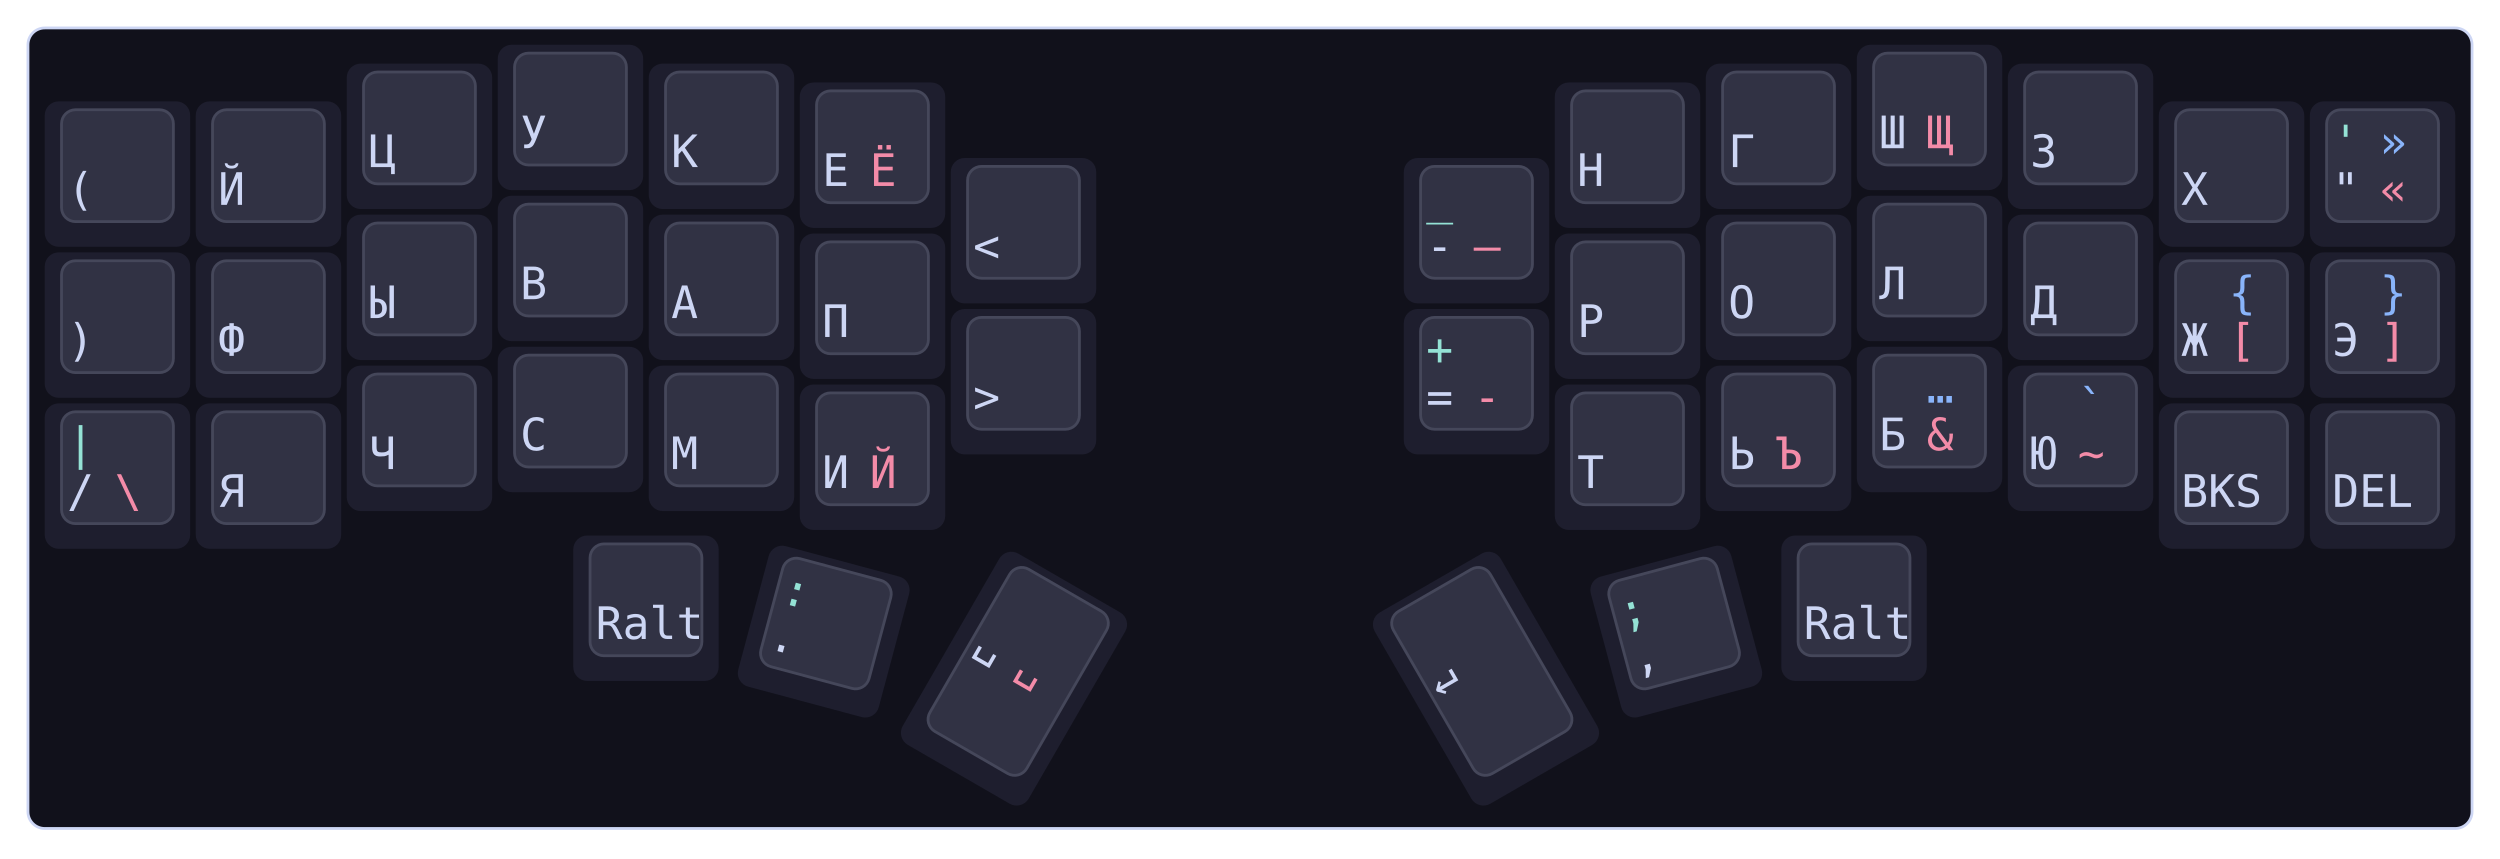
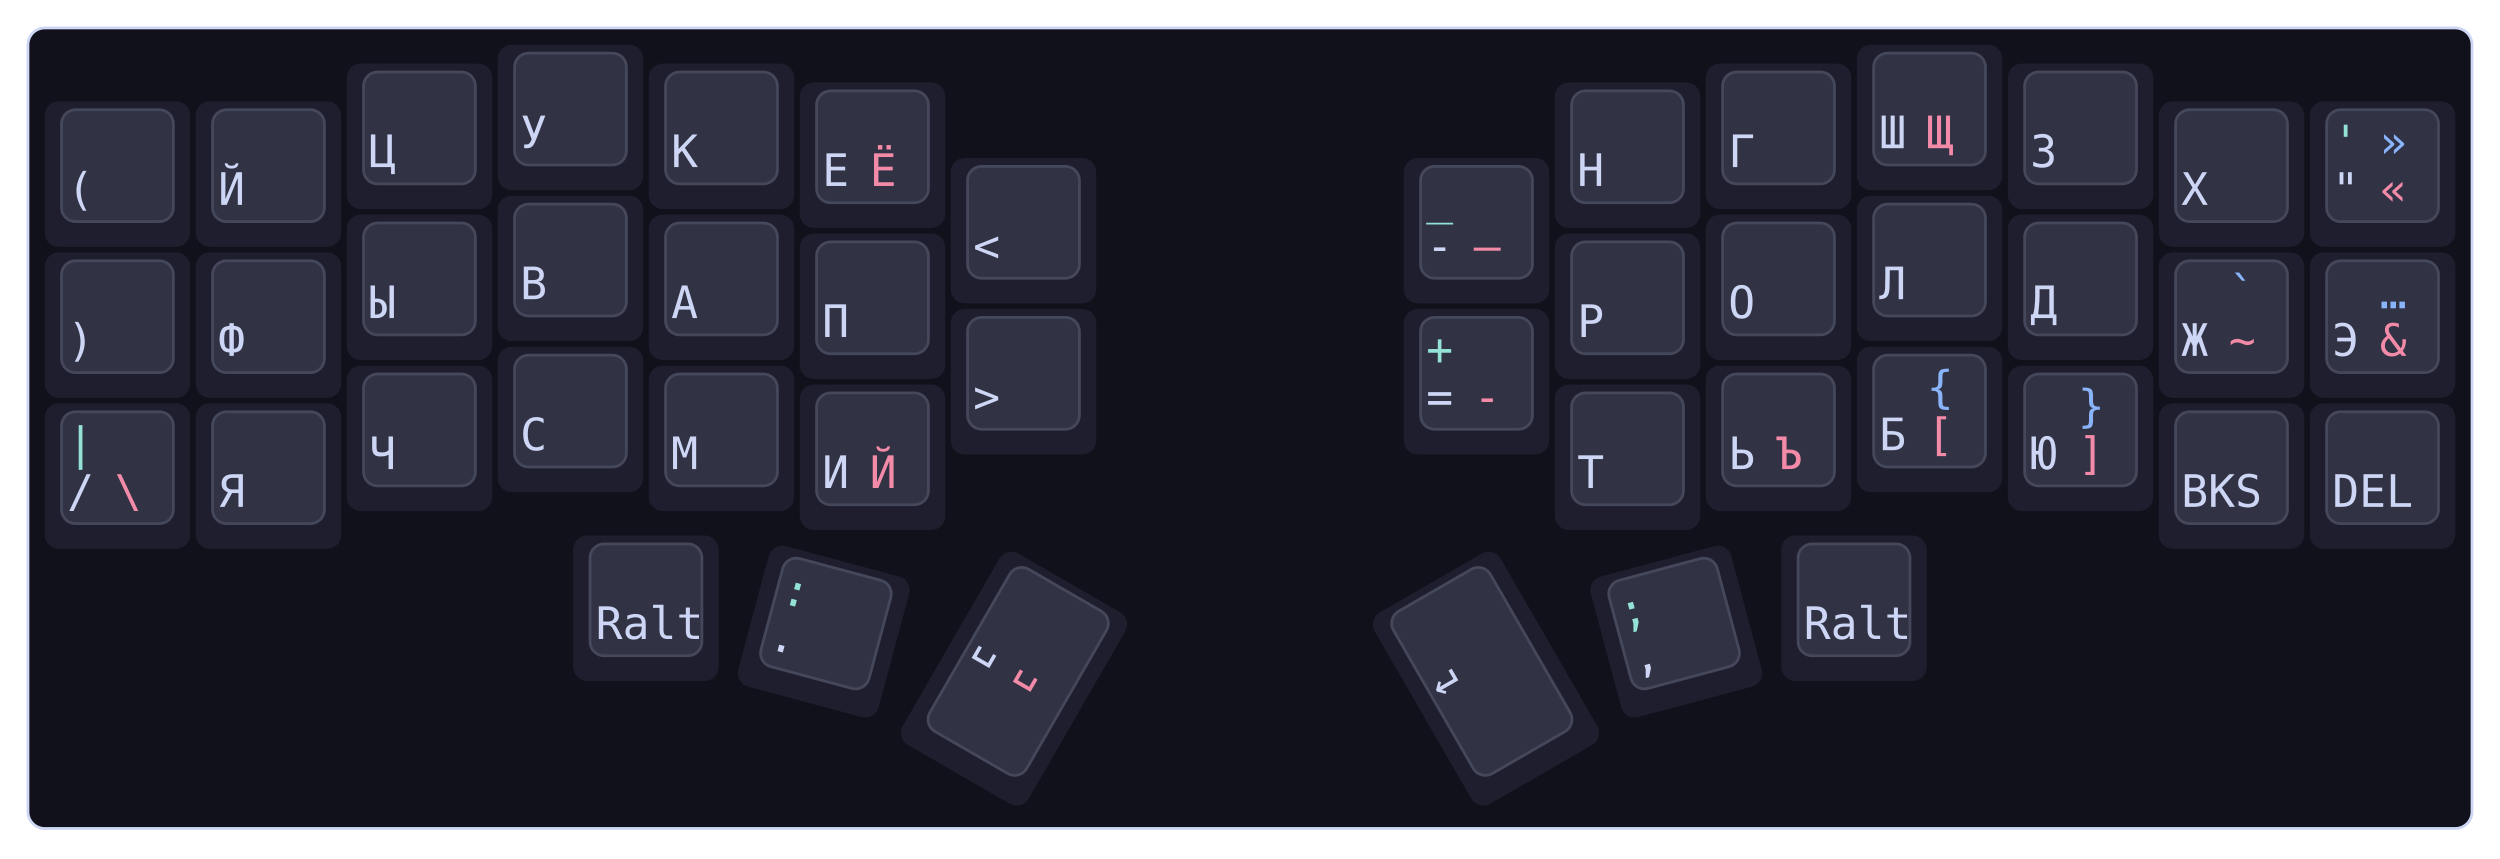
<svg xmlns="http://www.w3.org/2000/svg" width="894px" height="307px" viewBox="0 0 894 307">
  <style type="text/css">
    .keycap .outer { fill: #1e1e2e; }
    .keycap .inner { fill: #313244; stroke: #45475a; }
    .label { font: 16px monospace; }
    .label.level1 { fill: #cdd6f4; }
    .label.level2 { fill: #94e2d5; }
    .label.level3 { fill: #f38ba8; }
    .label.level4 { fill: #89b4fa; }
    .label.small { font-size: 10px; }
  </style>
  <g transform="translate(10,10)">
    <rect width="874" height="286.265" stroke="#cdd6f4" stroke-width="1" fill="#11111b" rx="6" />
    <g transform="translate(5,5)">
      <g class="keycap">
        <rect x="163" y="1" width="52" height="52" rx="5" class="outer" />
        <rect x="169" y="4" width="40" height="40" rx="5" class="inner" />
        <text x="171.0" y="38.0" class="label level1">У</text>
        <text x="171.0" y="21.0" class="label level2" />
        <text x="188.0" y="38.0" class="label level3" />
        <text x="188.0" y="21.0" class="label level4" />
      </g>
      <g class="keycap">
        <rect x="649" y="1" width="52" height="52" rx="5" class="outer" />
        <rect x="655" y="4" width="40" height="40" rx="5" class="inner" />
        <text x="657.0" y="38.0" class="label level1">Ш</text>
        <text x="657.0" y="21.0" class="label level2" />
        <text x="674.0" y="38.0" class="label level3">Щ</text>
        <text x="674.0" y="21.0" class="label level4" />
      </g>
      <g class="keycap">
        <rect x="109" y="7.75" width="52" height="52" rx="5" class="outer" />
        <rect x="115" y="10.75" width="40" height="40" rx="5" class="inner" />
        <text x="117.0" y="44.75" class="label level1">Ц</text>
        <text x="117.0" y="27.75" class="label level2" />
        <text x="134.0" y="44.75" class="label level3" />
        <text x="134.0" y="27.75" class="label level4" />
      </g>
      <g class="keycap">
        <rect x="217" y="7.75" width="52" height="52" rx="5" class="outer" />
        <rect x="223" y="10.75" width="40" height="40" rx="5" class="inner" />
        <text x="225.0" y="44.75" class="label level1">К</text>
        <text x="225.0" y="27.75" class="label level2" />
        <text x="242.0" y="44.75" class="label level3" />
        <text x="242.0" y="27.75" class="label level4" />
      </g>
      <g class="keycap">
        <rect x="595" y="7.75" width="52" height="52" rx="5" class="outer" />
        <rect x="601" y="10.75" width="40" height="40" rx="5" class="inner" />
        <text x="603.0" y="44.75" class="label level1">Г</text>
        <text x="603.0" y="27.75" class="label level2" />
        <text x="620.0" y="44.75" class="label level3" />
        <text x="620.0" y="27.75" class="label level4" />
      </g>
      <g class="keycap">
        <rect x="703" y="7.75" width="52" height="52" rx="5" class="outer" />
        <rect x="709" y="10.75" width="40" height="40" rx="5" class="inner" />
        <text x="711.0" y="44.75" class="label level1">З</text>
        <text x="711.0" y="27.75" class="label level2" />
        <text x="728.0" y="44.75" class="label level3" />
        <text x="728.0" y="27.75" class="label level4" />
      </g>
      <g class="keycap">
        <rect x="271" y="14.5" width="52" height="52" rx="5" class="outer" />
        <rect x="277" y="17.5" width="40" height="40" rx="5" class="inner" />
        <text x="279.0" y="51.5" class="label level1">Е</text>
        <text x="279.0" y="34.5" class="label level2" />
        <text x="296.0" y="51.5" class="label level3">Ё</text>
        <text x="296.0" y="34.5" class="label level4" />
      </g>
      <g class="keycap">
        <rect x="541" y="14.5" width="52" height="52" rx="5" class="outer" />
        <rect x="547" y="17.5" width="40" height="40" rx="5" class="inner" />
        <text x="549.0" y="51.5" class="label level1">Н</text>
        <text x="549.0" y="34.5" class="label level2" />
        <text x="566.0" y="51.5" class="label level3" />
        <text x="566.0" y="34.5" class="label level4" />
      </g>
      <g class="keycap">
        <rect x="1" y="21.25" width="52" height="52" rx="5" class="outer" />
        <rect x="7" y="24.25" width="40" height="40" rx="5" class="inner" />
        <text x="9.0" y="58.25" class="label level1">(</text>
        <text x="9.0" y="41.25" class="label level2" />
        <text x="26.0" y="58.25" class="label level3" />
        <text x="26.0" y="41.25" class="label level4" />
      </g>
      <g class="keycap">
        <rect x="55" y="21.25" width="52" height="52" rx="5" class="outer" />
        <rect x="61" y="24.25" width="40" height="40" rx="5" class="inner" />
        <text x="63.0" y="58.25" class="label level1">Й</text>
        <text x="63.0" y="41.25" class="label level2" />
        <text x="80.0" y="58.25" class="label level3" />
        <text x="80.0" y="41.25" class="label level4" />
      </g>
      <g class="keycap">
        <rect x="757" y="21.25" width="52" height="52" rx="5" class="outer" />
        <rect x="763" y="24.25" width="40" height="40" rx="5" class="inner" />
        <text x="765.0" y="58.25" class="label level1">Х</text>
        <text x="765.0" y="41.25" class="label level2" />
        <text x="782.0" y="58.25" class="label level3" />
        <text x="782.0" y="41.25" class="label level4" />
      </g>
      <g class="keycap">
        <rect x="811" y="21.25" width="52" height="52" rx="5" class="outer" />
        <rect x="817" y="24.25" width="40" height="40" rx="5" class="inner" />
        <text x="819.0" y="58.25" class="label level1">"</text>
        <text x="819.0" y="41.25" class="label level2">'</text>
        <text x="836.0" y="58.25" class="label level3">«</text>
        <text x="836.0" y="41.25" class="label level4">»</text>
      </g>
      <g class="keycap">
        <rect x="325" y="41.5" width="52" height="52" rx="5" class="outer" />
        <rect x="331" y="44.5" width="40" height="40" rx="5" class="inner" />
        <text x="333.0" y="78.5" class="label level1">&lt;</text>
        <text x="333.0" y="61.5" class="label level2" />
        <text x="350.0" y="78.5" class="label level3" />
        <text x="350.0" y="61.5" class="label level4" />
      </g>
      <g class="keycap">
        <rect x="487" y="41.5" width="52" height="52" rx="5" class="outer" />
        <rect x="493" y="44.5" width="40" height="40" rx="5" class="inner" />
        <text x="495.0" y="78.5" class="label level1">-</text>
        <text x="495.0" y="61.5" class="label level2">_</text>
        <text x="512.0" y="78.5" class="label level3">—</text>
        <text x="512.0" y="61.5" class="label level4" />
      </g>
      <g class="keycap">
        <rect x="163" y="55" width="52" height="52" rx="5" class="outer" />
        <rect x="169" y="58" width="40" height="40" rx="5" class="inner" />
        <text x="171.0" y="92.0" class="label level1">В</text>
        <text x="171.0" y="75.0" class="label level2" />
        <text x="188.0" y="92.0" class="label level3" />
        <text x="188.0" y="75.0" class="label level4" />
      </g>
      <g class="keycap">
        <rect x="649" y="55" width="52" height="52" rx="5" class="outer" />
        <rect x="655" y="58" width="40" height="40" rx="5" class="inner" />
        <text x="657.0" y="92.0" class="label level1">Л</text>
        <text x="657.0" y="75.0" class="label level2" />
        <text x="674.0" y="92.0" class="label level3" />
        <text x="674.0" y="75.0" class="label level4" />
      </g>
      <g class="keycap">
        <rect x="109" y="61.75" width="52" height="52" rx="5" class="outer" />
        <rect x="115" y="64.75" width="40" height="40" rx="5" class="inner" />
        <text x="117.0" y="98.75" class="label level1">Ы</text>
        <text x="117.0" y="81.75" class="label level2" />
        <text x="134.0" y="98.75" class="label level3" />
        <text x="134.0" y="81.75" class="label level4" />
      </g>
      <g class="keycap">
        <rect x="217" y="61.75" width="52" height="52" rx="5" class="outer" />
        <rect x="223" y="64.75" width="40" height="40" rx="5" class="inner" />
        <text x="225.0" y="98.75" class="label level1">А</text>
        <text x="225.0" y="81.75" class="label level2" />
        <text x="242.0" y="98.75" class="label level3" />
        <text x="242.0" y="81.75" class="label level4" />
      </g>
      <g class="keycap">
        <rect x="595" y="61.75" width="52" height="52" rx="5" class="outer" />
        <rect x="601" y="64.75" width="40" height="40" rx="5" class="inner" />
        <text x="603.0" y="98.75" class="label level1">О</text>
        <text x="603.0" y="81.75" class="label level2" />
        <text x="620.0" y="98.75" class="label level3" />
        <text x="620.0" y="81.75" class="label level4" />
      </g>
      <g class="keycap">
        <rect x="703" y="61.75" width="52" height="52" rx="5" class="outer" />
        <rect x="709" y="64.75" width="40" height="40" rx="5" class="inner" />
        <text x="711.0" y="98.75" class="label level1">Д</text>
        <text x="711.0" y="81.75" class="label level2" />
        <text x="728.0" y="98.75" class="label level3" />
        <text x="728.0" y="81.75" class="label level4" />
      </g>
      <g class="keycap">
        <rect x="271" y="68.5" width="52" height="52" rx="5" class="outer" />
        <rect x="277" y="71.5" width="40" height="40" rx="5" class="inner" />
        <text x="279.0" y="105.5" class="label level1">П</text>
        <text x="279.0" y="88.5" class="label level2" />
        <text x="296.0" y="105.5" class="label level3" />
        <text x="296.0" y="88.5" class="label level4" />
      </g>
      <g class="keycap">
        <rect x="541" y="68.5" width="52" height="52" rx="5" class="outer" />
        <rect x="547" y="71.5" width="40" height="40" rx="5" class="inner" />
        <text x="549.0" y="105.5" class="label level1">Р</text>
        <text x="549.0" y="88.5" class="label level2" />
        <text x="566.0" y="105.5" class="label level3" />
        <text x="566.0" y="88.5" class="label level4" />
      </g>
      <g class="keycap">
        <rect x="1" y="75.25" width="52" height="52" rx="5" class="outer" />
        <rect x="7" y="78.25" width="40" height="40" rx="5" class="inner" />
        <text x="9.0" y="112.25" class="label level1">)</text>
        <text x="9.0" y="95.25" class="label level2" />
        <text x="26.0" y="112.25" class="label level3" />
        <text x="26.0" y="95.25" class="label level4" />
      </g>
      <g class="keycap">
        <rect x="55" y="75.25" width="52" height="52" rx="5" class="outer" />
        <rect x="61" y="78.25" width="40" height="40" rx="5" class="inner" />
        <text x="63.0" y="112.25" class="label level1">Ф</text>
        <text x="63.0" y="95.25" class="label level2" />
        <text x="80.0" y="112.25" class="label level3" />
        <text x="80.0" y="95.25" class="label level4" />
      </g>
      <g class="keycap">
        <rect x="757" y="75.25" width="52" height="52" rx="5" class="outer" />
        <rect x="763" y="78.25" width="40" height="40" rx="5" class="inner" />
        <text x="765.0" y="112.25" class="label level1">Ж</text>
        <text x="765.0" y="95.25" class="label level2" />
-         <text x="782.0" y="112.25" class="label level3">[</text>
-         <text x="782.0" y="95.25" class="label level4">{</text>
+         <text x="782.0" y="112.25" class="label level3">~</text>
+         <text x="782.0" y="95.25" class="label level4">`</text>
      </g>
      <g class="keycap">
        <rect x="811" y="75.25" width="52" height="52" rx="5" class="outer" />
        <rect x="817" y="78.25" width="40" height="40" rx="5" class="inner" />
        <text x="819.0" y="112.25" class="label level1">Э</text>
        <text x="819.0" y="95.25" class="label level2" />
-         <text x="836.0" y="112.25" class="label level3">]</text>
-         <text x="836.0" y="95.25" class="label level4">}</text>
+         <text x="836.0" y="112.25" class="label level3">&amp;</text>
+         <text x="836.0" y="95.25" class="label level4">…</text>
      </g>
      <g class="keycap">
        <rect x="325" y="95.5" width="52" height="52" rx="5" class="outer" />
        <rect x="331" y="98.5" width="40" height="40" rx="5" class="inner" />
        <text x="333.0" y="132.5" class="label level1">&gt;</text>
        <text x="333.0" y="115.5" class="label level2" />
        <text x="350.0" y="132.5" class="label level3" />
        <text x="350.0" y="115.5" class="label level4" />
      </g>
      <g class="keycap">
        <rect x="487" y="95.5" width="52" height="52" rx="5" class="outer" />
        <rect x="493" y="98.5" width="40" height="40" rx="5" class="inner" />
        <text x="495.0" y="132.5" class="label level1">=</text>
        <text x="495.0" y="115.5" class="label level2">+</text>
        <text x="512.0" y="132.5" class="label level3">‐</text>
        <text x="512.0" y="115.5" class="label level4" />
      </g>
      <g class="keycap">
        <rect x="163" y="109" width="52" height="52" rx="5" class="outer" />
        <rect x="169" y="112" width="40" height="40" rx="5" class="inner" />
        <text x="171.0" y="146.0" class="label level1">С</text>
        <text x="171.0" y="129.0" class="label level2" />
        <text x="188.0" y="146.0" class="label level3" />
        <text x="188.0" y="129.0" class="label level4" />
      </g>
      <g class="keycap">
        <rect x="649" y="109" width="52" height="52" rx="5" class="outer" />
        <rect x="655" y="112" width="40" height="40" rx="5" class="inner" />
        <text x="657.0" y="146.0" class="label level1">Б</text>
        <text x="657.0" y="129.0" class="label level2" />
-         <text x="674.0" y="146.0" class="label level3">&amp;</text>
-         <text x="674.0" y="129.0" class="label level4">…</text>
+         <text x="674.0" y="146.0" class="label level3">[</text>
+         <text x="674.0" y="129.0" class="label level4">{</text>
      </g>
      <g class="keycap">
        <rect x="109" y="115.75" width="52" height="52" rx="5" class="outer" />
        <rect x="115" y="118.75" width="40" height="40" rx="5" class="inner" />
        <text x="117.0" y="152.75" class="label level1">Ч</text>
        <text x="117.0" y="135.75" class="label level2" />
        <text x="134.0" y="152.75" class="label level3" />
        <text x="134.0" y="135.75" class="label level4" />
      </g>
      <g class="keycap">
        <rect x="217" y="115.75" width="52" height="52" rx="5" class="outer" />
        <rect x="223" y="118.75" width="40" height="40" rx="5" class="inner" />
        <text x="225.0" y="152.75" class="label level1">М</text>
        <text x="225.0" y="135.75" class="label level2" />
        <text x="242.0" y="152.75" class="label level3" />
        <text x="242.0" y="135.75" class="label level4" />
      </g>
      <g class="keycap">
        <rect x="595" y="115.75" width="52" height="52" rx="5" class="outer" />
        <rect x="601" y="118.75" width="40" height="40" rx="5" class="inner" />
        <text x="603.0" y="152.75" class="label level1">Ь</text>
        <text x="603.0" y="135.75" class="label level2" />
        <text x="620.0" y="152.75" class="label level3">Ъ</text>
        <text x="620.0" y="135.75" class="label level4" />
      </g>
      <g class="keycap">
        <rect x="703" y="115.75" width="52" height="52" rx="5" class="outer" />
        <rect x="709" y="118.75" width="40" height="40" rx="5" class="inner" />
        <text x="711.0" y="152.75" class="label level1">Ю</text>
        <text x="711.0" y="135.75" class="label level2" />
-         <text x="728.0" y="152.75" class="label level3">~</text>
-         <text x="728.0" y="135.75" class="label level4">`</text>
+         <text x="728.0" y="152.75" class="label level3">]</text>
+         <text x="728.0" y="135.75" class="label level4">}</text>
      </g>
      <g class="keycap">
        <rect x="271" y="122.5" width="52" height="52" rx="5" class="outer" />
        <rect x="277" y="125.5" width="40" height="40" rx="5" class="inner" />
        <text x="279.0" y="159.5" class="label level1">И</text>
        <text x="279.0" y="142.5" class="label level2" />
        <text x="296.0" y="159.5" class="label level3">Й</text>
        <text x="296.0" y="142.5" class="label level4" />
      </g>
      <g class="keycap">
        <rect x="541" y="122.5" width="52" height="52" rx="5" class="outer" />
        <rect x="547" y="125.5" width="40" height="40" rx="5" class="inner" />
        <text x="549.0" y="159.5" class="label level1">Т</text>
        <text x="549.0" y="142.5" class="label level2" />
        <text x="566.0" y="159.5" class="label level3" />
        <text x="566.0" y="142.5" class="label level4" />
      </g>
      <g class="keycap">
        <rect x="1" y="129.25" width="52" height="52" rx="5" class="outer" />
        <rect x="7" y="132.25" width="40" height="40" rx="5" class="inner" />
        <text x="9.0" y="166.25" class="label level1">/</text>
        <text x="9.0" y="149.25" class="label level2">|</text>
        <text x="26.0" y="166.25" class="label level3">\</text>
        <text x="26.0" y="149.25" class="label level4" />
      </g>
      <g class="keycap">
        <rect x="55" y="129.25" width="52" height="52" rx="5" class="outer" />
        <rect x="61" y="132.25" width="40" height="40" rx="5" class="inner" />
        <text x="63.0" y="166.25" class="label level1">Я</text>
        <text x="63.0" y="149.25" class="label level2" />
        <text x="80.0" y="166.25" class="label level3" />
        <text x="80.0" y="149.25" class="label level4" />
      </g>
      <g class="keycap">
        <rect x="757" y="129.25" width="52" height="52" rx="5" class="outer" />
        <rect x="763" y="132.25" width="40" height="40" rx="5" class="inner" />
        <text x="765.0" y="166.25" class="label level1">BKS</text>
        <text x="765.0" y="149.25" class="label level2" />
        <text x="782.0" y="166.25" class="label level3" />
        <text x="782.0" y="149.25" class="label level4" />
      </g>
      <g class="keycap">
        <rect x="811" y="129.25" width="52" height="52" rx="5" class="outer" />
        <rect x="817" y="132.25" width="40" height="40" rx="5" class="inner" />
        <text x="819.0" y="166.25" class="label level1">DEL</text>
        <text x="819.0" y="149.25" class="label level2" />
        <text x="836.0" y="166.25" class="label level3" />
        <text x="836.0" y="149.25" class="label level4" />
      </g>
      <g class="keycap">
        <rect x="190" y="176.5" width="52" height="52" rx="5" class="outer" />
        <rect x="196" y="179.5" width="40" height="40" rx="5" class="inner" />
        <text x="198.0" y="213.5" class="label level1">Ralt</text>
        <text x="198.0" y="196.5" class="label level2" />
        <text x="215.0" y="213.5" class="label level3" />
        <text x="215.0" y="196.5" class="label level4" />
      </g>
      <g class="keycap">
        <rect x="622" y="176.5" width="52" height="52" rx="5" class="outer" />
        <rect x="628" y="179.5" width="40" height="40" rx="5" class="inner" />
        <text x="630.0" y="213.5" class="label level1">Ralt</text>
        <text x="630.0" y="196.5" class="label level2" />
        <text x="647.0" y="213.5" class="label level3" />
        <text x="647.0" y="196.5" class="label level4" />
      </g>
      <g class="keycap" transform="rotate(15 243 243)">
        <rect x="244" y="176.5" width="52" height="52" rx="5" class="outer" />
        <rect x="250" y="179.5" width="40" height="40" rx="5" class="inner" />
        <text x="252.0" y="213.5" class="label level1">.</text>
        <text x="252.0" y="196.5" class="label level2">:</text>
        <text x="269.0" y="213.5" class="label level3" />
        <text x="269.0" y="196.5" class="label level4" />
      </g>
      <g class="keycap" transform="rotate(30 27 27)">
        <rect x="379" y="1" width="52" height="79" rx="5" class="outer" />
        <rect x="385" y="4" width="40" height="67" rx="5" class="inner" />
        <text x="387.0" y="38.0" class="label level1">␣</text>
        <text x="387.0" y="21.0" class="label level2" />
        <text x="404.0" y="38.0" class="label level3">␣</text>
        <text x="404.0" y="21.0" class="label level4" />
      </g>
      <g class="keycap" transform="rotate(-30 837 27)">
        <rect x="433" y="1" width="52" height="79" rx="5" class="outer" />
        <rect x="439" y="4" width="40" height="67" rx="5" class="inner" />
        <text x="441.0" y="38.0" class="label level1">↵</text>
        <text x="441.0" y="21.0" class="label level2" />
        <text x="458.0" y="38.0" class="label level3" />
        <text x="458.0" y="21.0" class="label level4" />
      </g>
      <g class="keycap" transform="rotate(-15 621 243)">
        <rect x="568" y="176.5" width="52" height="52" rx="5" class="outer" />
        <rect x="574" y="179.5" width="40" height="40" rx="5" class="inner" />
        <text x="576.0" y="213.5" class="label level1">,</text>
        <text x="576.0" y="196.5" class="label level2">;</text>
        <text x="593.0" y="213.5" class="label level3" />
        <text x="593.0" y="196.5" class="label level4" />
      </g>
    </g>
  </g>
</svg>
